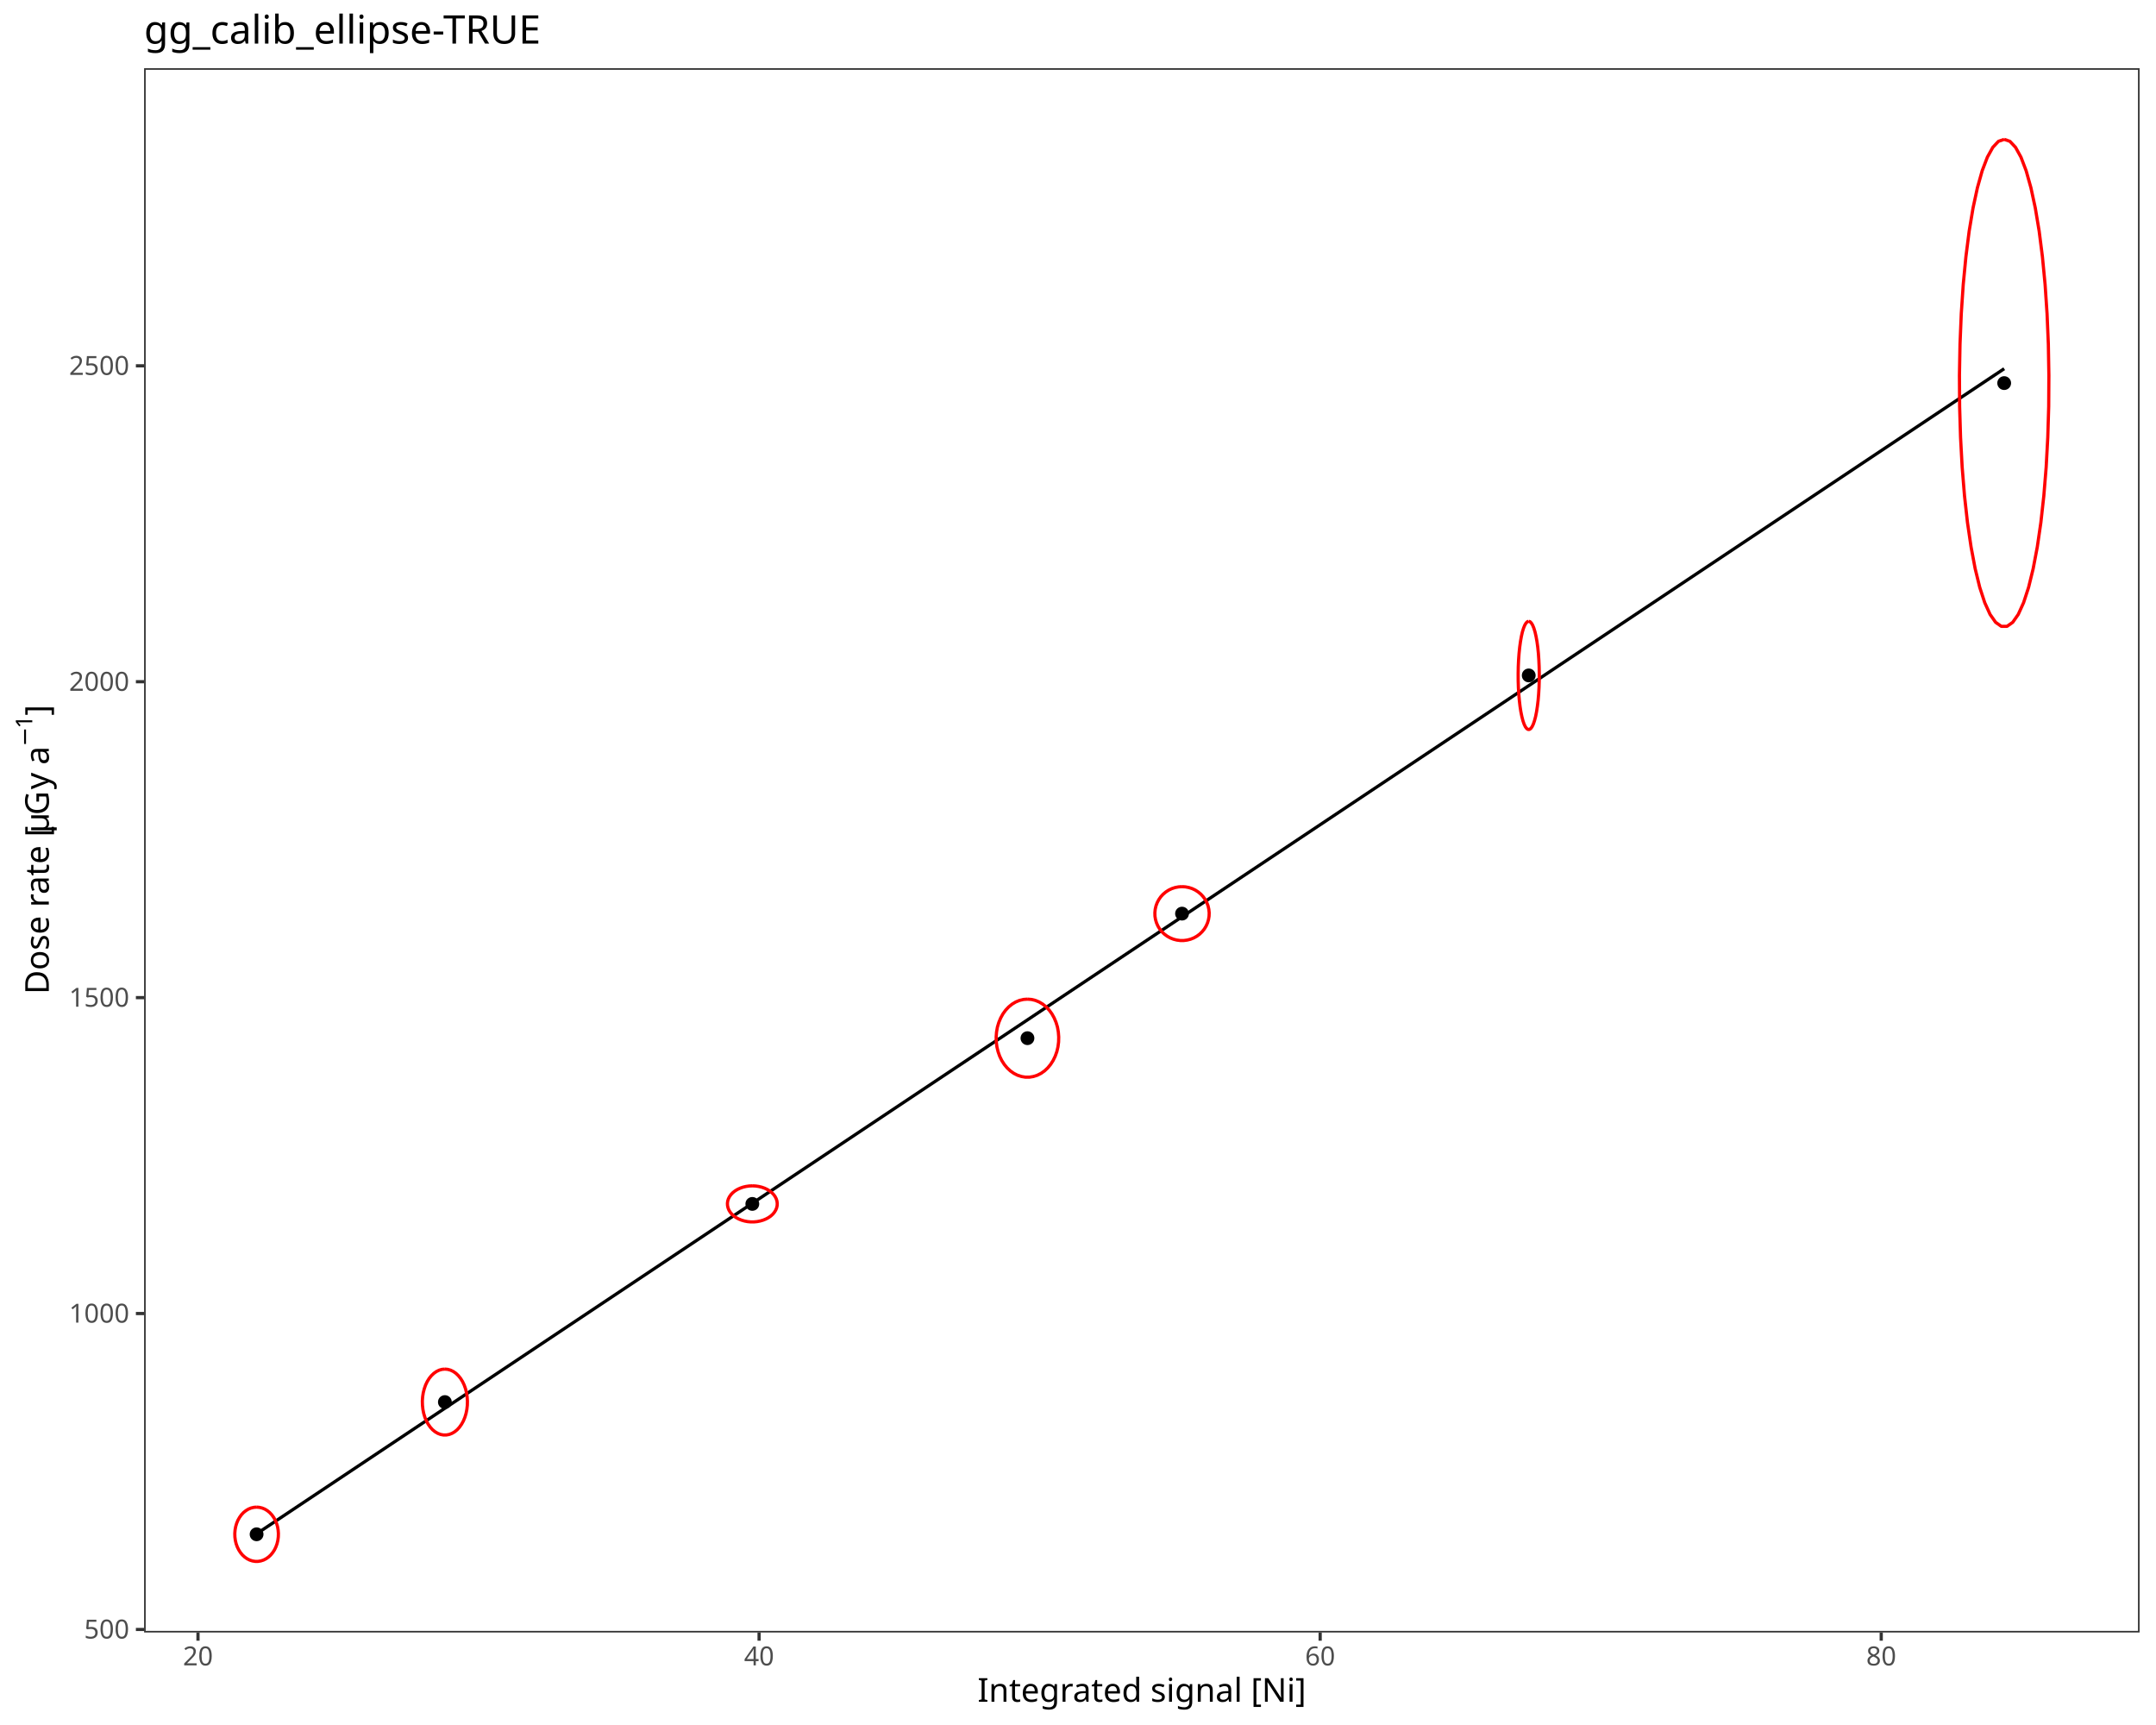
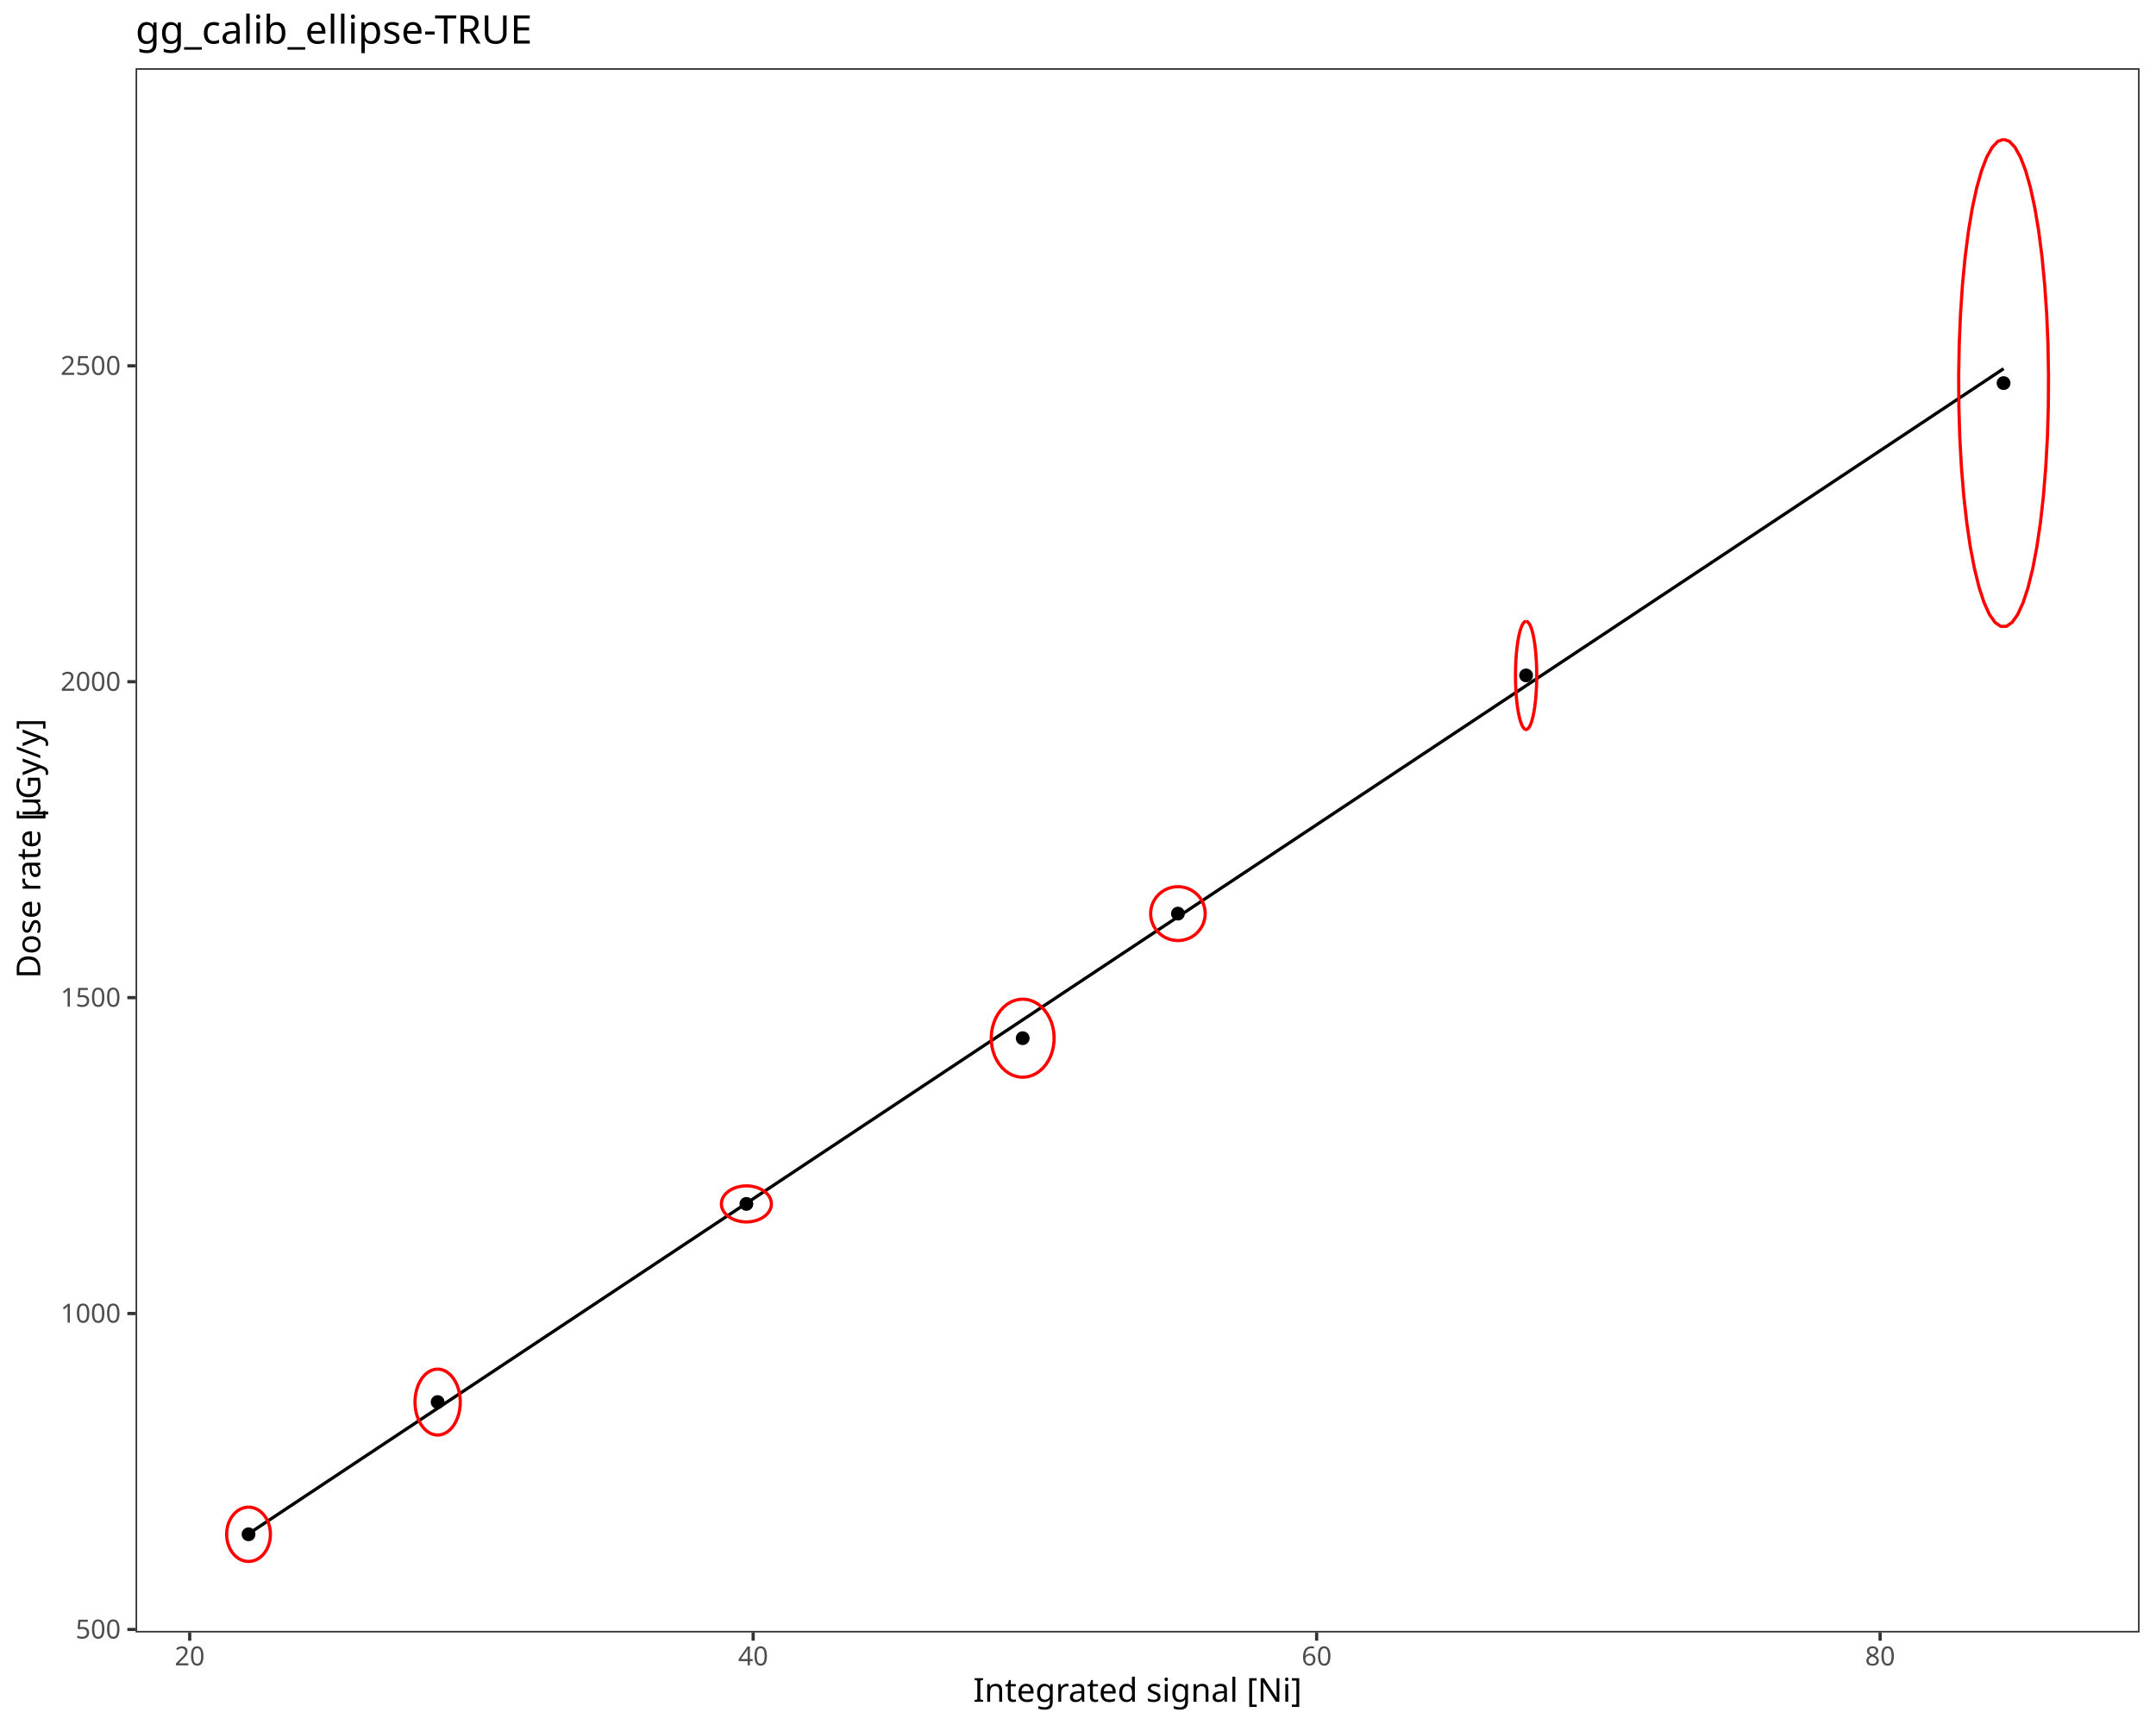
<svg xmlns="http://www.w3.org/2000/svg" class="svglite" data-engine-version="2.0" width="720.00pt" height="576.00pt" viewBox="0 0 720.00 576.00">
  <defs>
    <style type="text/css">
    .svglite line, .svglite polyline, .svglite polygon, .svglite path, .svglite rect, .svglite circle {
      fill: none;
      stroke: #000000;
      stroke-linecap: round;
      stroke-linejoin: round;
      stroke-miterlimit: 10.00;
    }
  </style>
  </defs>
  <rect width="100%" height="100%" style="stroke: none; fill: #FFFFFF;" />
  <defs>
    <clipPath id="cpMC4wMHw3MjAuMDB8MC4wMHw1NzYuMDA=">
      <rect x="0.00" y="0.00" width="720.00" height="576.00" />
    </clipPath>
  </defs>
  <g clip-path="url(#cpMC4wMHw3MjAuMDB8MC4wMHw1NzYuMDA=)">
    <rect x="0.00" y="0.00" width="720.00" height="576.00" style="stroke-width: 1.07; stroke: #FFFFFF; fill: #FFFFFF;" />
  </g>
  <defs>
-     <clipPath id="cpNDguMTJ8NzE0LjUyfDIyLjc4fDU0NS4xMQ==">
-       <rect x="48.12" y="22.78" width="666.40" height="522.33" />
+     <clipPath id="cpNDUuMjd8NzE0LjUyfDIyLjc4fDU0NS4xMQ==">
+       <rect x="45.27" y="22.78" width="669.25" height="522.33" />
    </clipPath>
  </defs>
-   <g clip-path="url(#cpNDguMTJ8NzE0LjUyfDIyLjc4fDU0NS4xMQ==)">
-     <rect x="48.12" y="22.78" width="666.40" height="522.33" style="stroke-width: 1.07; stroke: none; fill: #FFFFFF;" />
-     <line x1="85.69" y1="512.15" x2="669.30" y2="123.11" style="stroke-width: 1.07; stroke-linecap: butt;" />
-     <circle cx="510.52" cy="225.53" r="1.95" style="stroke-width: 0.71; fill: #000000;" />
-     <circle cx="343.12" cy="346.66" r="1.95" style="stroke-width: 0.71; fill: #000000;" />
-     <circle cx="148.57" cy="468.17" r="1.95" style="stroke-width: 0.71; fill: #000000;" />
-     <circle cx="669.30" cy="127.92" r="1.95" style="stroke-width: 0.71; fill: #000000;" />
-     <circle cx="85.69" cy="512.32" r="1.95" style="stroke-width: 0.71; fill: #000000;" />
-     <circle cx="251.24" cy="402.00" r="1.95" style="stroke-width: 0.71; fill: #000000;" />
-     <circle cx="394.74" cy="305.07" r="1.95" style="stroke-width: 0.71; fill: #000000;" />
-     <polyline points="510.52,207.45 510.07,207.60 509.62,208.05 509.19,208.77 508.78,209.78 508.40,211.04 508.06,212.54 507.76,214.26 507.50,216.16 507.29,218.21 507.13,220.39 507.03,222.64 506.99,224.95 507.00,227.26 507.07,229.55 507.20,231.77 507.39,233.89 507.62,235.87 507.90,237.68 508.23,239.29 508.59,240.68 508.98,241.81 509.40,242.68 509.84,243.27 510.29,243.57 510.74,243.57 511.19,243.27 511.63,242.68 512.05,241.81 512.44,240.68 512.81,239.29 513.13,237.68 513.41,235.87 513.65,233.89 513.83,231.77 513.96,229.55 514.03,227.26 514.05,224.95 514.00,222.64 513.90,220.39 513.75,218.21 513.54,216.16 513.28,214.26 512.97,212.54 512.63,211.04 512.25,209.78 511.84,208.77 511.41,208.05 510.97,207.60 510.52,207.45 " style="stroke-width: 1.07; stroke: #FF0000; stroke-linecap: butt;" />
-     <polyline points="343.12,333.63 341.78,333.73 340.46,334.05 339.19,334.58 337.99,335.30 336.86,336.22 335.84,337.30 334.94,338.54 334.18,339.91 333.56,341.39 333.09,342.95 332.80,344.58 332.67,346.25 332.71,347.92 332.92,349.57 333.31,351.17 333.85,352.70 334.54,354.12 335.38,355.43 336.34,356.59 337.41,357.59 338.58,358.41 339.82,359.04 341.12,359.46 342.45,359.68 343.79,359.68 345.11,359.46 346.41,359.04 347.65,358.41 348.82,357.59 349.89,356.59 350.85,355.43 351.69,354.12 352.38,352.70 352.93,351.17 353.31,349.57 353.52,347.92 353.56,346.25 353.43,344.58 353.14,342.95 352.67,341.39 352.05,339.91 351.29,338.54 350.39,337.30 349.37,336.22 348.25,335.30 347.04,334.58 345.77,334.05 344.45,333.73 343.12,333.63 " style="stroke-width: 1.07; stroke: #FF0000; stroke-linecap: butt;" />
-     <polyline points="148.57,457.16 147.61,457.25 146.66,457.52 145.74,457.97 144.88,458.58 144.07,459.35 143.33,460.26 142.68,461.31 142.13,462.46 141.69,463.72 141.35,465.04 141.14,466.41 141.04,467.82 141.08,469.23 141.23,470.62 141.50,471.97 141.89,473.26 142.39,474.47 143.00,475.57 143.69,476.55 144.46,477.40 145.30,478.09 146.20,478.62 147.13,478.98 148.09,479.16 149.05,479.16 150.01,478.98 150.94,478.62 151.84,478.09 152.68,477.40 153.45,476.55 154.14,475.57 154.75,474.47 155.25,473.26 155.64,471.97 155.91,470.62 156.07,469.23 156.10,467.82 156.00,466.41 155.79,465.04 155.46,463.72 155.01,462.46 154.46,461.31 153.81,460.26 153.07,459.35 152.27,458.58 151.40,457.97 150.48,457.52 149.53,457.25 148.57,457.16 " style="stroke-width: 1.07; stroke: #FF0000; stroke-linecap: butt;" />
-     <polyline points="669.30,46.53 667.39,47.19 665.51,49.19 663.69,52.47 661.96,57.00 660.36,62.69 658.90,69.45 657.61,77.17 656.52,85.72 655.63,94.97 654.97,104.76 654.55,114.93 654.36,125.31 654.42,135.73 654.73,146.03 655.27,156.02 656.05,165.56 657.04,174.48 658.24,182.63 659.61,189.89 661.14,196.13 662.81,201.24 664.59,205.16 666.44,207.80 668.34,209.14 670.25,209.14 672.15,207.80 674.00,205.16 675.78,201.24 677.45,196.13 678.98,189.89 680.36,182.63 681.55,174.48 682.54,165.56 683.32,156.02 683.86,146.03 684.17,135.73 684.23,125.31 684.05,114.93 683.62,104.76 682.96,94.97 682.07,85.72 680.98,77.17 679.69,69.45 678.23,62.69 676.63,57.00 674.90,52.47 673.09,49.19 671.21,47.19 669.30,46.53 " style="stroke-width: 1.07; stroke: #FF0000; stroke-linecap: butt;" />
-     <polyline points="85.69,503.25 84.76,503.33 83.84,503.55 82.96,503.91 82.12,504.42 81.33,505.05 80.62,505.81 80.00,506.67 79.46,507.62 79.03,508.65 78.71,509.74 78.50,510.87 78.41,512.03 78.44,513.19 78.59,514.34 78.85,515.45 79.23,516.51 79.72,517.51 80.30,518.42 80.97,519.23 81.72,519.92 82.53,520.49 83.40,520.93 84.30,521.22 85.22,521.37 86.16,521.37 87.08,521.22 87.99,520.93 88.85,520.49 89.67,519.92 90.41,519.23 91.08,518.42 91.67,517.51 92.15,516.51 92.53,515.45 92.79,514.34 92.94,513.19 92.97,512.03 92.88,510.87 92.68,509.74 92.35,508.65 91.92,507.62 91.39,506.67 90.76,505.81 90.05,505.05 89.27,504.42 88.43,503.91 87.54,503.55 86.62,503.33 85.69,503.25 " style="stroke-width: 1.07; stroke: #FF0000; stroke-linecap: butt;" />
-     <polyline points="251.24,395.97 250.18,396.02 249.13,396.17 248.12,396.41 247.16,396.75 246.26,397.17 245.45,397.67 244.73,398.24 244.12,398.87 243.63,399.56 243.26,400.28 243.02,401.03 242.92,401.80 242.96,402.57 243.13,403.34 243.43,404.08 243.86,404.78 244.41,405.44 245.08,406.05 245.85,406.58 246.70,407.04 247.63,407.42 248.62,407.71 249.65,407.91 250.71,408.01 251.77,408.01 252.83,407.91 253.86,407.71 254.85,407.42 255.78,407.04 256.64,406.58 257.40,406.05 258.07,405.44 258.62,404.78 259.05,404.08 259.36,403.34 259.53,402.57 259.56,401.80 259.46,401.03 259.22,400.28 258.85,399.56 258.36,398.87 257.75,398.24 257.03,397.67 256.22,397.17 255.33,396.75 254.36,396.41 253.35,396.17 252.31,396.02 251.24,395.97 " style="stroke-width: 1.07; stroke: #FF0000; stroke-linecap: butt;" />
-     <polyline points="394.74,296.06 393.58,296.14 392.43,296.36 391.33,296.72 390.28,297.22 389.31,297.85 388.42,298.60 387.64,299.45 386.98,300.40 386.44,301.42 386.04,302.50 385.78,303.63 385.67,304.78 385.70,305.93 385.89,307.07 386.22,308.18 386.69,309.23 387.29,310.22 388.02,311.12 388.85,311.92 389.79,312.61 390.80,313.18 391.88,313.61 393.00,313.90 394.15,314.05 395.32,314.05 396.47,313.90 397.60,313.61 398.67,313.18 399.69,312.61 400.62,311.92 401.45,311.12 402.18,310.22 402.78,309.23 403.25,308.18 403.58,307.07 403.77,305.93 403.81,304.78 403.69,303.63 403.44,302.50 403.03,301.42 402.50,300.40 401.83,299.45 401.05,298.60 400.16,297.85 399.19,297.22 398.14,296.72 397.04,296.36 395.90,296.14 394.74,296.06 " style="stroke-width: 1.07; stroke: #FF0000; stroke-linecap: butt;" />
-     <rect x="48.12" y="22.78" width="666.40" height="522.33" style="stroke-width: 1.07; stroke: #333333;" />
+   <g clip-path="url(#cpNDUuMjd8NzE0LjUyfDIyLjc4fDU0NS4xMQ==)">
+     <rect x="45.27" y="22.78" width="669.25" height="522.33" style="stroke-width: 1.07; stroke: none; fill: #FFFFFF;" />
+     <line x1="83.00" y1="512.15" x2="669.10" y2="123.11" style="stroke-width: 1.07; stroke-linecap: butt;" />
+     <circle cx="509.64" cy="225.53" r="1.95" style="stroke-width: 0.71; fill: #000000;" />
+     <circle cx="341.53" cy="346.66" r="1.95" style="stroke-width: 0.71; fill: #000000;" />
+     <circle cx="146.15" cy="468.17" r="1.95" style="stroke-width: 0.71; fill: #000000;" />
+     <circle cx="669.10" cy="127.92" r="1.95" style="stroke-width: 0.71; fill: #000000;" />
+     <circle cx="83.00" cy="512.32" r="1.95" style="stroke-width: 0.71; fill: #000000;" />
+     <circle cx="249.26" cy="402.00" r="1.95" style="stroke-width: 0.71; fill: #000000;" />
+     <circle cx="393.37" cy="305.07" r="1.95" style="stroke-width: 0.71; fill: #000000;" />
+     <polyline points="509.64,207.45 509.19,207.60 508.74,208.05 508.31,208.77 507.90,209.78 507.52,211.04 507.18,212.54 506.87,214.26 506.61,216.16 506.40,218.21 506.24,220.39 506.14,222.64 506.10,224.95 506.11,227.26 506.19,229.55 506.32,231.77 506.50,233.89 506.73,235.87 507.02,237.68 507.34,239.29 507.71,240.68 508.11,241.81 508.53,242.68 508.97,243.27 509.42,243.57 509.87,243.57 510.32,243.27 510.76,242.68 511.18,241.81 511.58,240.68 511.94,239.29 512.27,237.68 512.55,235.87 512.79,233.89 512.97,231.77 513.10,229.55 513.18,227.26 513.19,224.95 513.15,222.64 513.04,220.39 512.89,218.21 512.68,216.16 512.42,214.26 512.11,212.54 511.77,211.04 511.39,209.78 510.98,208.77 510.54,208.05 510.10,207.60 509.64,207.45 " style="stroke-width: 1.07; stroke: #FF0000; stroke-linecap: butt;" />
+     <polyline points="341.53,333.63 340.18,333.73 338.86,334.05 337.59,334.58 336.38,335.30 335.25,336.22 334.22,337.30 333.32,338.54 332.55,339.91 331.93,341.39 331.46,342.95 331.16,344.58 331.03,346.25 331.08,347.92 331.29,349.57 331.67,351.17 332.22,352.70 332.92,354.12 333.76,355.43 334.72,356.59 335.80,357.59 336.97,358.41 338.22,359.04 339.52,359.46 340.85,359.68 342.20,359.68 343.53,359.46 344.83,359.04 346.08,358.41 347.25,357.59 348.33,356.59 349.30,355.43 350.14,354.12 350.83,352.70 351.38,351.17 351.76,349.57 351.98,347.92 352.02,346.25 351.89,344.58 351.59,342.95 351.13,341.39 350.50,339.91 349.73,338.54 348.83,337.30 347.81,336.22 346.68,335.30 345.47,334.58 344.19,334.05 342.87,333.73 341.53,333.63 " style="stroke-width: 1.07; stroke: #FF0000; stroke-linecap: butt;" />
+     <polyline points="146.15,457.16 145.18,457.25 144.23,457.52 143.31,457.97 142.44,458.58 141.63,459.35 140.89,460.26 140.24,461.31 139.68,462.46 139.24,463.72 138.90,465.04 138.69,466.41 138.59,467.82 138.62,469.23 138.78,470.62 139.05,471.97 139.45,473.26 139.95,474.47 140.55,475.57 141.25,476.55 142.02,477.40 142.87,478.09 143.77,478.62 144.70,478.98 145.67,479.16 146.63,479.16 147.60,478.98 148.53,478.62 149.43,478.09 150.28,477.40 151.05,476.55 151.75,475.57 152.35,474.47 152.85,473.26 153.25,471.97 153.52,470.62 153.68,469.23 153.71,467.82 153.62,466.41 153.40,465.04 153.06,463.72 152.62,462.46 152.06,461.31 151.41,460.26 150.67,459.35 149.86,458.58 148.99,457.97 148.07,457.52 147.12,457.25 146.15,457.16 " style="stroke-width: 1.07; stroke: #FF0000; stroke-linecap: butt;" />
+     <polyline points="669.10,46.53 667.18,47.19 665.30,49.19 663.47,52.47 661.74,57.00 660.13,62.69 658.66,69.45 657.37,77.17 656.27,85.72 655.38,94.97 654.72,104.76 654.29,114.93 654.10,125.31 654.17,135.73 654.47,146.03 655.02,156.02 655.80,165.56 656.80,174.48 657.99,182.63 659.38,189.89 660.92,196.13 662.59,201.24 664.37,205.16 666.23,207.80 668.14,209.14 670.06,209.14 671.97,207.80 673.83,205.16 675.61,201.24 677.29,196.13 678.83,189.89 680.21,182.63 681.41,174.48 682.41,165.56 683.18,156.02 683.73,146.03 684.04,135.73 684.10,125.31 683.92,114.93 683.49,104.76 682.82,94.97 681.93,85.72 680.83,77.17 679.54,69.45 678.08,62.69 676.47,57.00 674.73,52.47 672.91,49.19 671.02,47.19 669.10,46.53 " style="stroke-width: 1.07; stroke: #FF0000; stroke-linecap: butt;" />
+     <polyline points="83.00,503.25 82.07,503.33 81.15,503.55 80.26,503.91 79.41,504.42 78.63,505.05 77.91,505.81 77.28,506.67 76.75,507.62 76.31,508.65 75.99,509.74 75.78,510.87 75.69,512.03 75.72,513.19 75.87,514.34 76.14,515.45 76.52,516.51 77.00,517.51 77.59,518.42 78.26,519.23 79.01,519.92 79.83,520.49 80.70,520.93 81.60,521.22 82.53,521.37 83.47,521.37 84.40,521.22 85.31,520.93 86.18,520.49 86.99,519.92 87.74,519.23 88.42,518.42 89.00,517.51 89.49,516.51 89.87,515.45 90.13,514.34 90.28,513.19 90.31,512.03 90.22,510.87 90.02,509.74 89.69,508.65 89.26,507.62 88.72,506.67 88.09,505.81 87.38,505.05 86.59,504.42 85.75,503.91 84.86,503.55 83.94,503.33 83.00,503.25 " style="stroke-width: 1.07; stroke: #FF0000; stroke-linecap: butt;" />
+     <polyline points="249.26,395.97 248.19,396.02 247.14,396.17 246.12,396.41 245.16,396.75 244.26,397.17 243.44,397.67 242.72,398.24 242.11,398.87 241.62,399.56 241.25,400.28 241.01,401.03 240.91,401.80 240.94,402.57 241.11,403.34 241.42,404.08 241.85,404.78 242.40,405.44 243.07,406.05 243.84,406.58 244.70,407.04 245.63,407.42 246.63,407.71 247.66,407.91 248.72,408.01 249.80,408.01 250.86,407.91 251.89,407.71 252.89,407.42 253.82,407.04 254.68,406.58 255.45,406.05 256.11,405.44 256.67,404.78 257.10,404.08 257.41,403.34 257.58,402.57 257.61,401.80 257.51,401.03 257.27,400.28 256.90,399.56 256.41,398.87 255.79,398.24 255.07,397.67 254.26,397.17 253.36,396.75 252.40,396.41 251.38,396.17 250.33,396.02 249.26,395.97 " style="stroke-width: 1.07; stroke: #FF0000; stroke-linecap: butt;" />
+     <polyline points="393.37,296.06 392.20,296.14 391.06,296.36 389.95,296.72 388.90,297.22 387.92,297.85 387.03,298.60 386.24,299.45 385.57,300.40 385.03,301.42 384.63,302.50 384.37,303.63 384.26,304.78 384.30,305.93 384.48,307.07 384.82,308.18 385.29,309.23 385.89,310.22 386.62,311.12 387.46,311.92 388.40,312.61 389.41,313.18 390.50,313.61 391.63,313.90 392.78,314.05 393.95,314.05 395.11,313.90 396.24,313.61 397.32,313.18 398.34,312.61 399.28,311.92 400.11,311.12 400.84,310.22 401.45,309.23 401.92,308.18 402.25,307.07 402.44,305.93 402.48,304.78 402.37,303.63 402.11,302.50 401.70,301.42 401.16,300.40 400.49,299.45 399.71,298.60 398.82,297.85 397.84,297.22 396.79,296.72 395.68,296.36 394.53,296.14 393.37,296.06 " style="stroke-width: 1.07; stroke: #FF0000; stroke-linecap: butt;" />
+     <rect x="45.27" y="22.78" width="669.25" height="522.33" style="stroke-width: 1.07; stroke: #333333;" />
  </g>
  <g clip-path="url(#cpMC4wMHw3MjAuMDB8MC4wMHw1NzYuMDA=)">
-     <text x="43.19" y="547.12" text-anchor="end" style="font-size: 8.80px; fill: #4D4D4D; font-family: sans;" textLength="14.68px" lengthAdjust="spacingAndGlyphs">500</text>
-     <text x="43.19" y="441.64" text-anchor="end" style="font-size: 8.80px; fill: #4D4D4D; font-family: sans;" textLength="19.58px" lengthAdjust="spacingAndGlyphs">1000</text>
-     <text x="43.19" y="336.15" text-anchor="end" style="font-size: 8.80px; fill: #4D4D4D; font-family: sans;" textLength="19.58px" lengthAdjust="spacingAndGlyphs">1500</text>
-     <text x="43.19" y="230.67" text-anchor="end" style="font-size: 8.80px; fill: #4D4D4D; font-family: sans;" textLength="19.58px" lengthAdjust="spacingAndGlyphs">2000</text>
-     <text x="43.19" y="125.18" text-anchor="end" style="font-size: 8.80px; fill: #4D4D4D; font-family: sans;" textLength="19.58px" lengthAdjust="spacingAndGlyphs">2500</text>
-     <polyline points="45.38,544.10 48.12,544.10 " style="stroke-width: 1.07; stroke: #333333; stroke-linecap: butt;" />
-     <polyline points="45.38,438.61 48.12,438.61 " style="stroke-width: 1.07; stroke: #333333; stroke-linecap: butt;" />
-     <polyline points="45.38,333.12 48.12,333.12 " style="stroke-width: 1.07; stroke: #333333; stroke-linecap: butt;" />
-     <polyline points="45.38,227.64 48.12,227.64 " style="stroke-width: 1.07; stroke: #333333; stroke-linecap: butt;" />
-     <polyline points="45.38,122.15 48.12,122.15 " style="stroke-width: 1.07; stroke: #333333; stroke-linecap: butt;" />
-     <polyline points="66.12,547.85 66.12,545.11 " style="stroke-width: 1.07; stroke: #333333; stroke-linecap: butt;" />
-     <polyline points="253.50,547.85 253.50,545.11 " style="stroke-width: 1.07; stroke: #333333; stroke-linecap: butt;" />
-     <polyline points="440.87,547.85 440.87,545.11 " style="stroke-width: 1.07; stroke: #333333; stroke-linecap: butt;" />
-     <polyline points="628.24,547.85 628.24,545.11 " style="stroke-width: 1.07; stroke: #333333; stroke-linecap: butt;" />
-     <text x="66.12" y="556.10" text-anchor="middle" style="font-size: 8.80px; fill: #4D4D4D; font-family: sans;" textLength="9.79px" lengthAdjust="spacingAndGlyphs">20</text>
-     <text x="253.50" y="556.10" text-anchor="middle" style="font-size: 8.80px; fill: #4D4D4D; font-family: sans;" textLength="9.79px" lengthAdjust="spacingAndGlyphs">40</text>
-     <text x="440.87" y="556.10" text-anchor="middle" style="font-size: 8.80px; fill: #4D4D4D; font-family: sans;" textLength="9.79px" lengthAdjust="spacingAndGlyphs">60</text>
-     <text x="628.24" y="556.10" text-anchor="middle" style="font-size: 8.80px; fill: #4D4D4D; font-family: sans;" textLength="9.79px" lengthAdjust="spacingAndGlyphs">80</text>
-     <text x="381.32" y="568.24" text-anchor="middle" style="font-size: 11.00px; font-family: sans;" textLength="100.89px" lengthAdjust="spacingAndGlyphs">Integrated signal [Ni]</text>
-     <text transform="translate(16.30,331.99) rotate(-90)" style="font-size: 11.00px; font-family: sans;" textLength="53.81px" lengthAdjust="spacingAndGlyphs">Dose rate [</text>
-     <text transform="translate(16.30,278.18) rotate(-90)" style="font-size: 11.00px; font-family: sans;" textLength="6.01px" lengthAdjust="spacingAndGlyphs">μ</text>
-     <text transform="translate(16.30,272.16) rotate(-90)" style="font-size: 11.00px; font-family: sans;" textLength="8.56px" lengthAdjust="spacingAndGlyphs">G</text>
-     <text transform="translate(16.30,263.60) rotate(-90)" style="font-size: 11.00px; font-family: sans;" textLength="5.50px" lengthAdjust="spacingAndGlyphs">y</text>
-     <text transform="translate(16.30,258.10) rotate(-90)" style="font-size: 11.00px; font-family: sans;" textLength="2.75px" lengthAdjust="spacingAndGlyphs"> </text>
-     <text transform="translate(16.30,255.35) rotate(-90)" style="font-size: 11.00px; font-family: sans;" textLength="6.12px" lengthAdjust="spacingAndGlyphs">a</text>
-     <text transform="translate(10.78,249.23) rotate(-90)" style="font-size: 7.70px; font-family: sans;" textLength="5.98px" lengthAdjust="spacingAndGlyphs">−</text>
-     <text transform="translate(10.78,243.25) rotate(-90)" style="font-size: 7.70px; font-family: sans;" textLength="4.28px" lengthAdjust="spacingAndGlyphs">1</text>
-     <text transform="translate(16.30,238.96) rotate(-90)" style="font-size: 11.00px; font-family: sans;" textLength="3.06px" lengthAdjust="spacingAndGlyphs">]</text>
-     <text x="48.12" y="14.56" style="font-size: 13.20px; font-family: sans;" textLength="134.28px" lengthAdjust="spacingAndGlyphs">gg_calib_ellipse-TRUE</text>
+     <text x="40.34" y="547.12" text-anchor="end" style="font-size: 8.80px; fill: #4D4D4D; font-family: sans;" textLength="14.68px" lengthAdjust="spacingAndGlyphs">500</text>
+     <text x="40.34" y="441.64" text-anchor="end" style="font-size: 8.80px; fill: #4D4D4D; font-family: sans;" textLength="19.58px" lengthAdjust="spacingAndGlyphs">1000</text>
+     <text x="40.34" y="336.15" text-anchor="end" style="font-size: 8.80px; fill: #4D4D4D; font-family: sans;" textLength="19.58px" lengthAdjust="spacingAndGlyphs">1500</text>
+     <text x="40.34" y="230.67" text-anchor="end" style="font-size: 8.80px; fill: #4D4D4D; font-family: sans;" textLength="19.58px" lengthAdjust="spacingAndGlyphs">2000</text>
+     <text x="40.34" y="125.18" text-anchor="end" style="font-size: 8.80px; fill: #4D4D4D; font-family: sans;" textLength="19.58px" lengthAdjust="spacingAndGlyphs">2500</text>
+     <polyline points="42.53,544.10 45.27,544.10 " style="stroke-width: 1.07; stroke: #333333; stroke-linecap: butt;" />
+     <polyline points="42.53,438.61 45.27,438.61 " style="stroke-width: 1.07; stroke: #333333; stroke-linecap: butt;" />
+     <polyline points="42.53,333.12 45.27,333.12 " style="stroke-width: 1.07; stroke: #333333; stroke-linecap: butt;" />
+     <polyline points="42.53,227.64 45.27,227.64 " style="stroke-width: 1.07; stroke: #333333; stroke-linecap: butt;" />
+     <polyline points="42.53,122.15 45.27,122.15 " style="stroke-width: 1.07; stroke: #333333; stroke-linecap: butt;" />
+     <polyline points="63.35,547.85 63.35,545.11 " style="stroke-width: 1.07; stroke: #333333; stroke-linecap: butt;" />
+     <polyline points="251.52,547.85 251.52,545.11 " style="stroke-width: 1.07; stroke: #333333; stroke-linecap: butt;" />
+     <polyline points="439.70,547.85 439.70,545.11 " style="stroke-width: 1.07; stroke: #333333; stroke-linecap: butt;" />
+     <polyline points="627.87,547.85 627.87,545.11 " style="stroke-width: 1.07; stroke: #333333; stroke-linecap: butt;" />
+     <text x="63.35" y="556.10" text-anchor="middle" style="font-size: 8.80px; fill: #4D4D4D; font-family: sans;" textLength="9.79px" lengthAdjust="spacingAndGlyphs">20</text>
+     <text x="251.52" y="556.10" text-anchor="middle" style="font-size: 8.80px; fill: #4D4D4D; font-family: sans;" textLength="9.79px" lengthAdjust="spacingAndGlyphs">40</text>
+     <text x="439.70" y="556.10" text-anchor="middle" style="font-size: 8.80px; fill: #4D4D4D; font-family: sans;" textLength="9.79px" lengthAdjust="spacingAndGlyphs">60</text>
+     <text x="627.87" y="556.10" text-anchor="middle" style="font-size: 8.80px; fill: #4D4D4D; font-family: sans;" textLength="9.79px" lengthAdjust="spacingAndGlyphs">80</text>
+     <text x="379.89" y="568.24" text-anchor="middle" style="font-size: 11.00px; font-family: sans;" textLength="100.89px" lengthAdjust="spacingAndGlyphs">Integrated signal [Ni]</text>
+     <text transform="translate(13.45,326.70) rotate(-90)" style="font-size: 11.00px; font-family: sans;" textLength="53.81px" lengthAdjust="spacingAndGlyphs">Dose rate [</text>
+     <text transform="translate(13.45,272.89) rotate(-90)" style="font-size: 11.00px; font-family: sans;" textLength="6.01px" lengthAdjust="spacingAndGlyphs">μ</text>
+     <text transform="translate(13.45,266.88) rotate(-90)" style="font-size: 11.00px; font-family: sans;" textLength="25.68px" lengthAdjust="spacingAndGlyphs">Gy/y]</text>
+     <text x="45.27" y="14.56" style="font-size: 13.20px; font-family: sans;" textLength="134.28px" lengthAdjust="spacingAndGlyphs">gg_calib_ellipse-TRUE</text>
  </g>
</svg>
